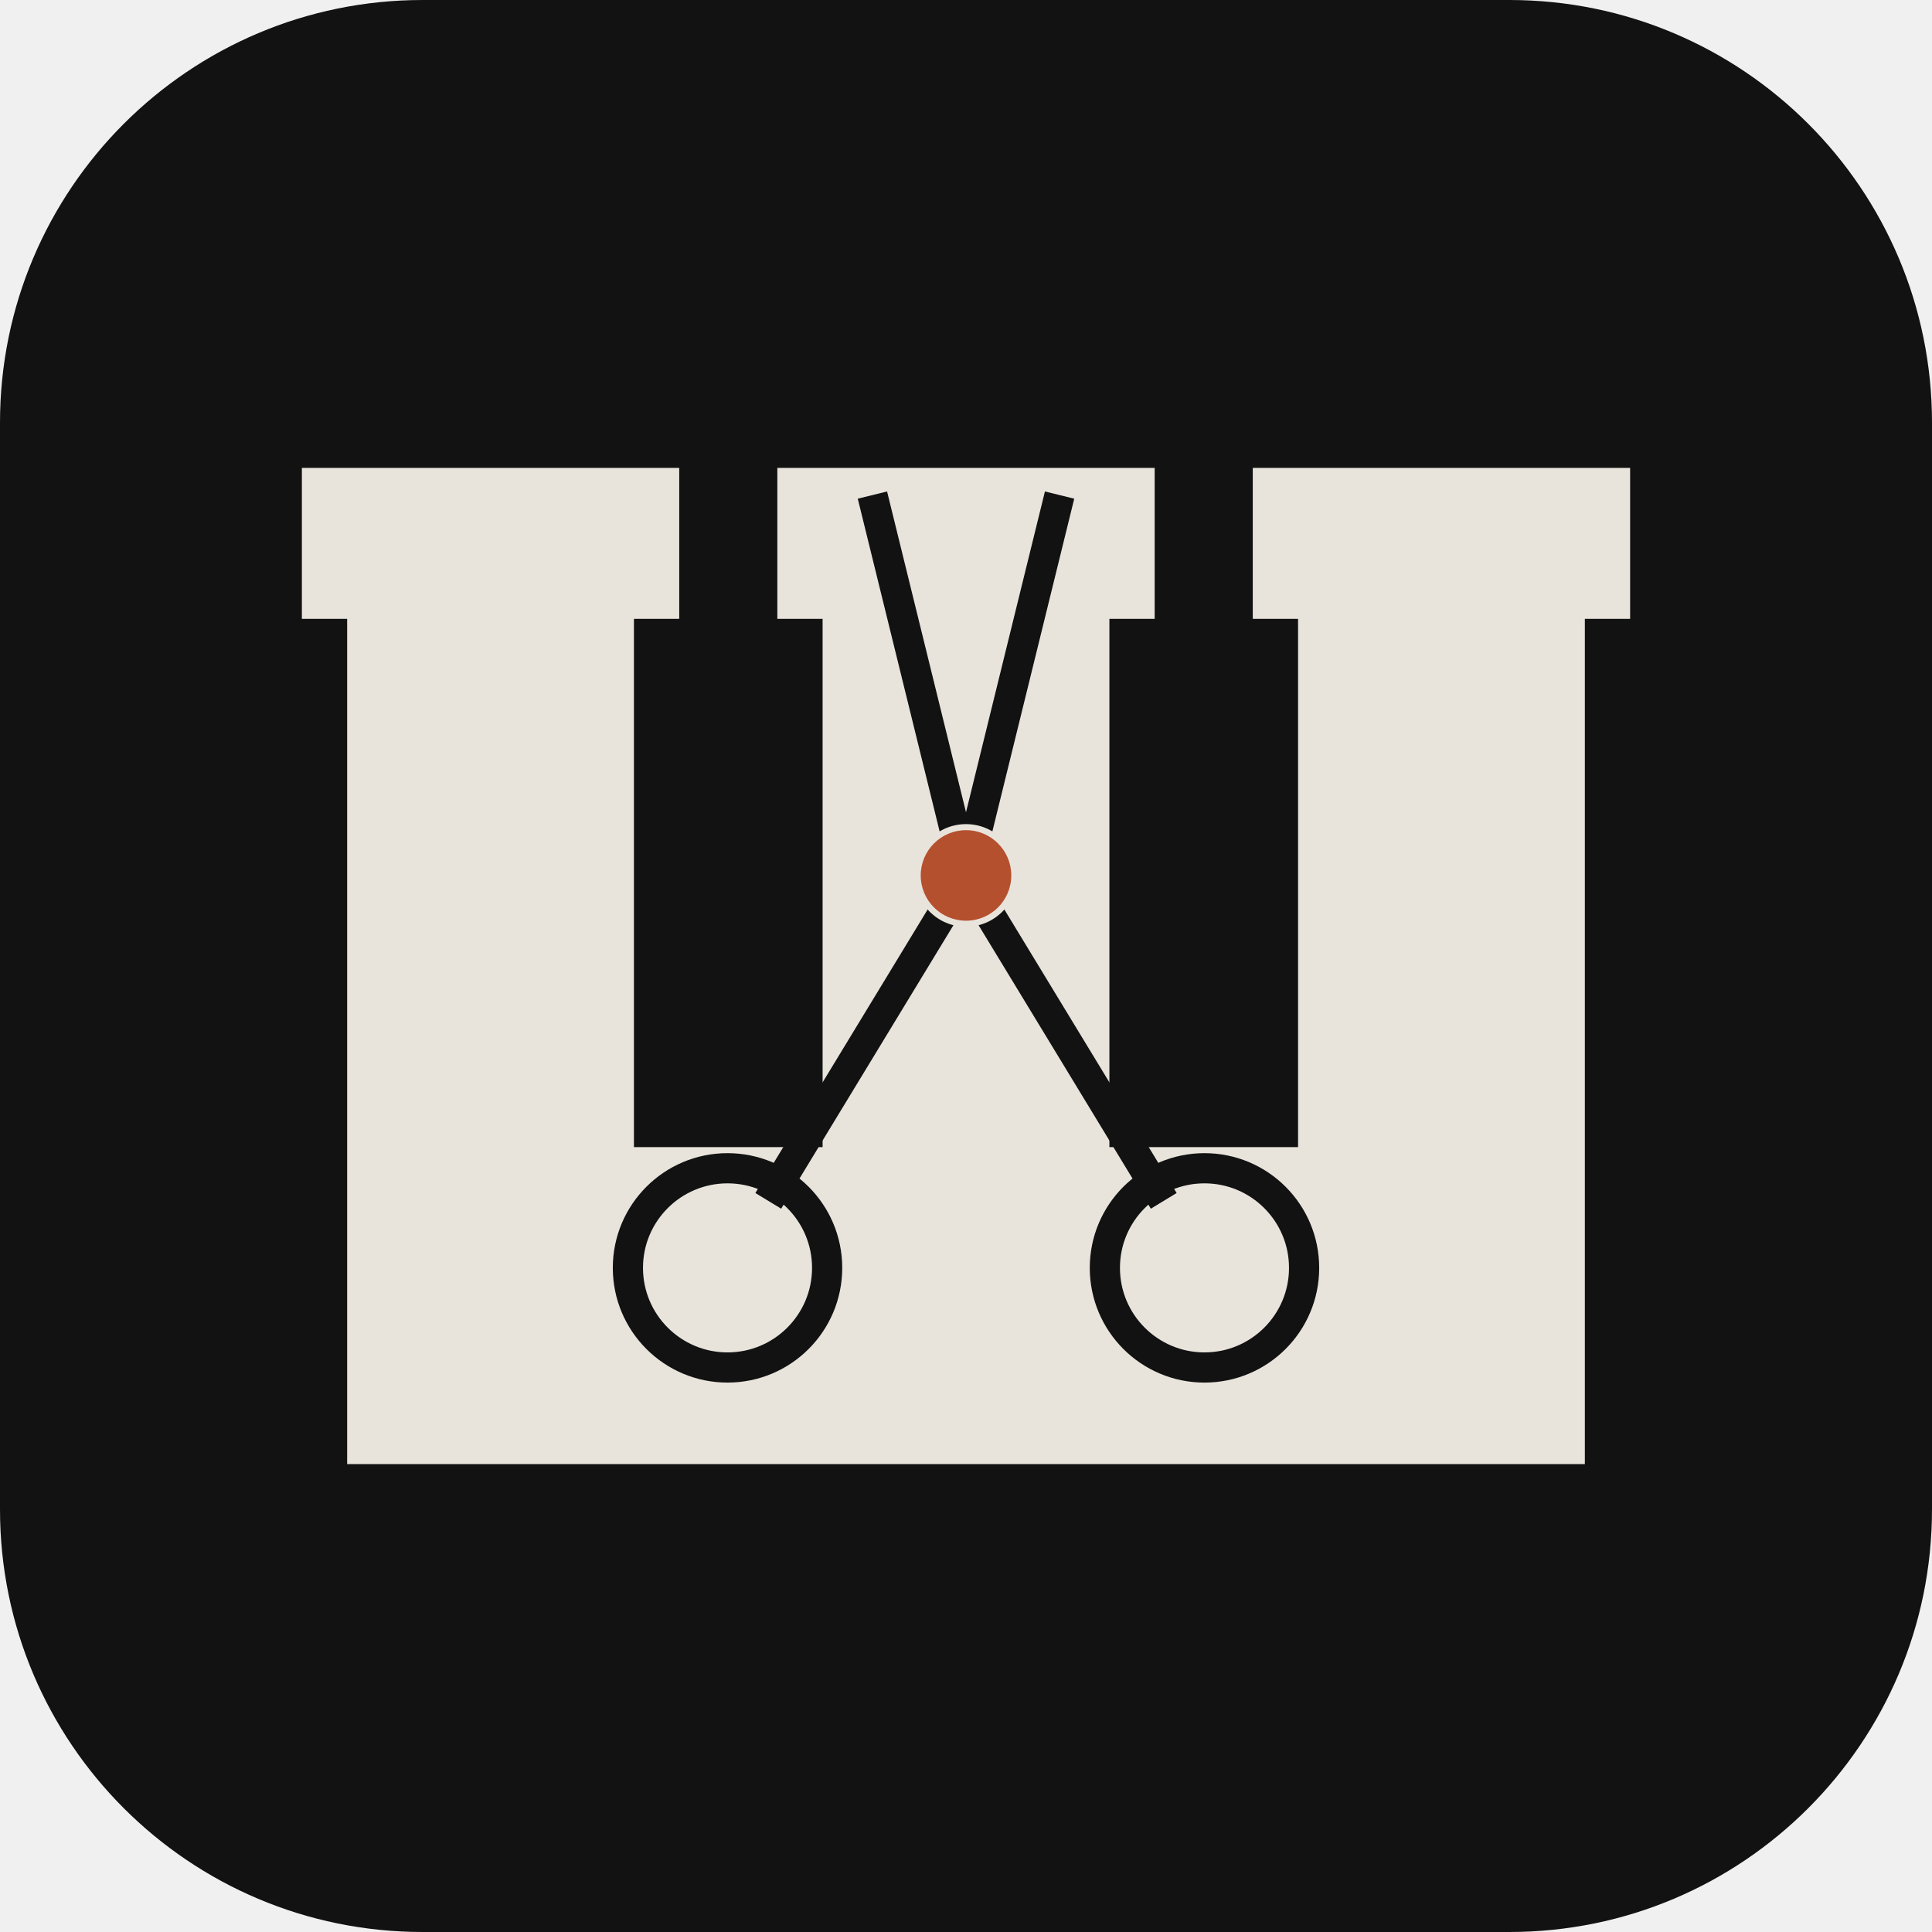
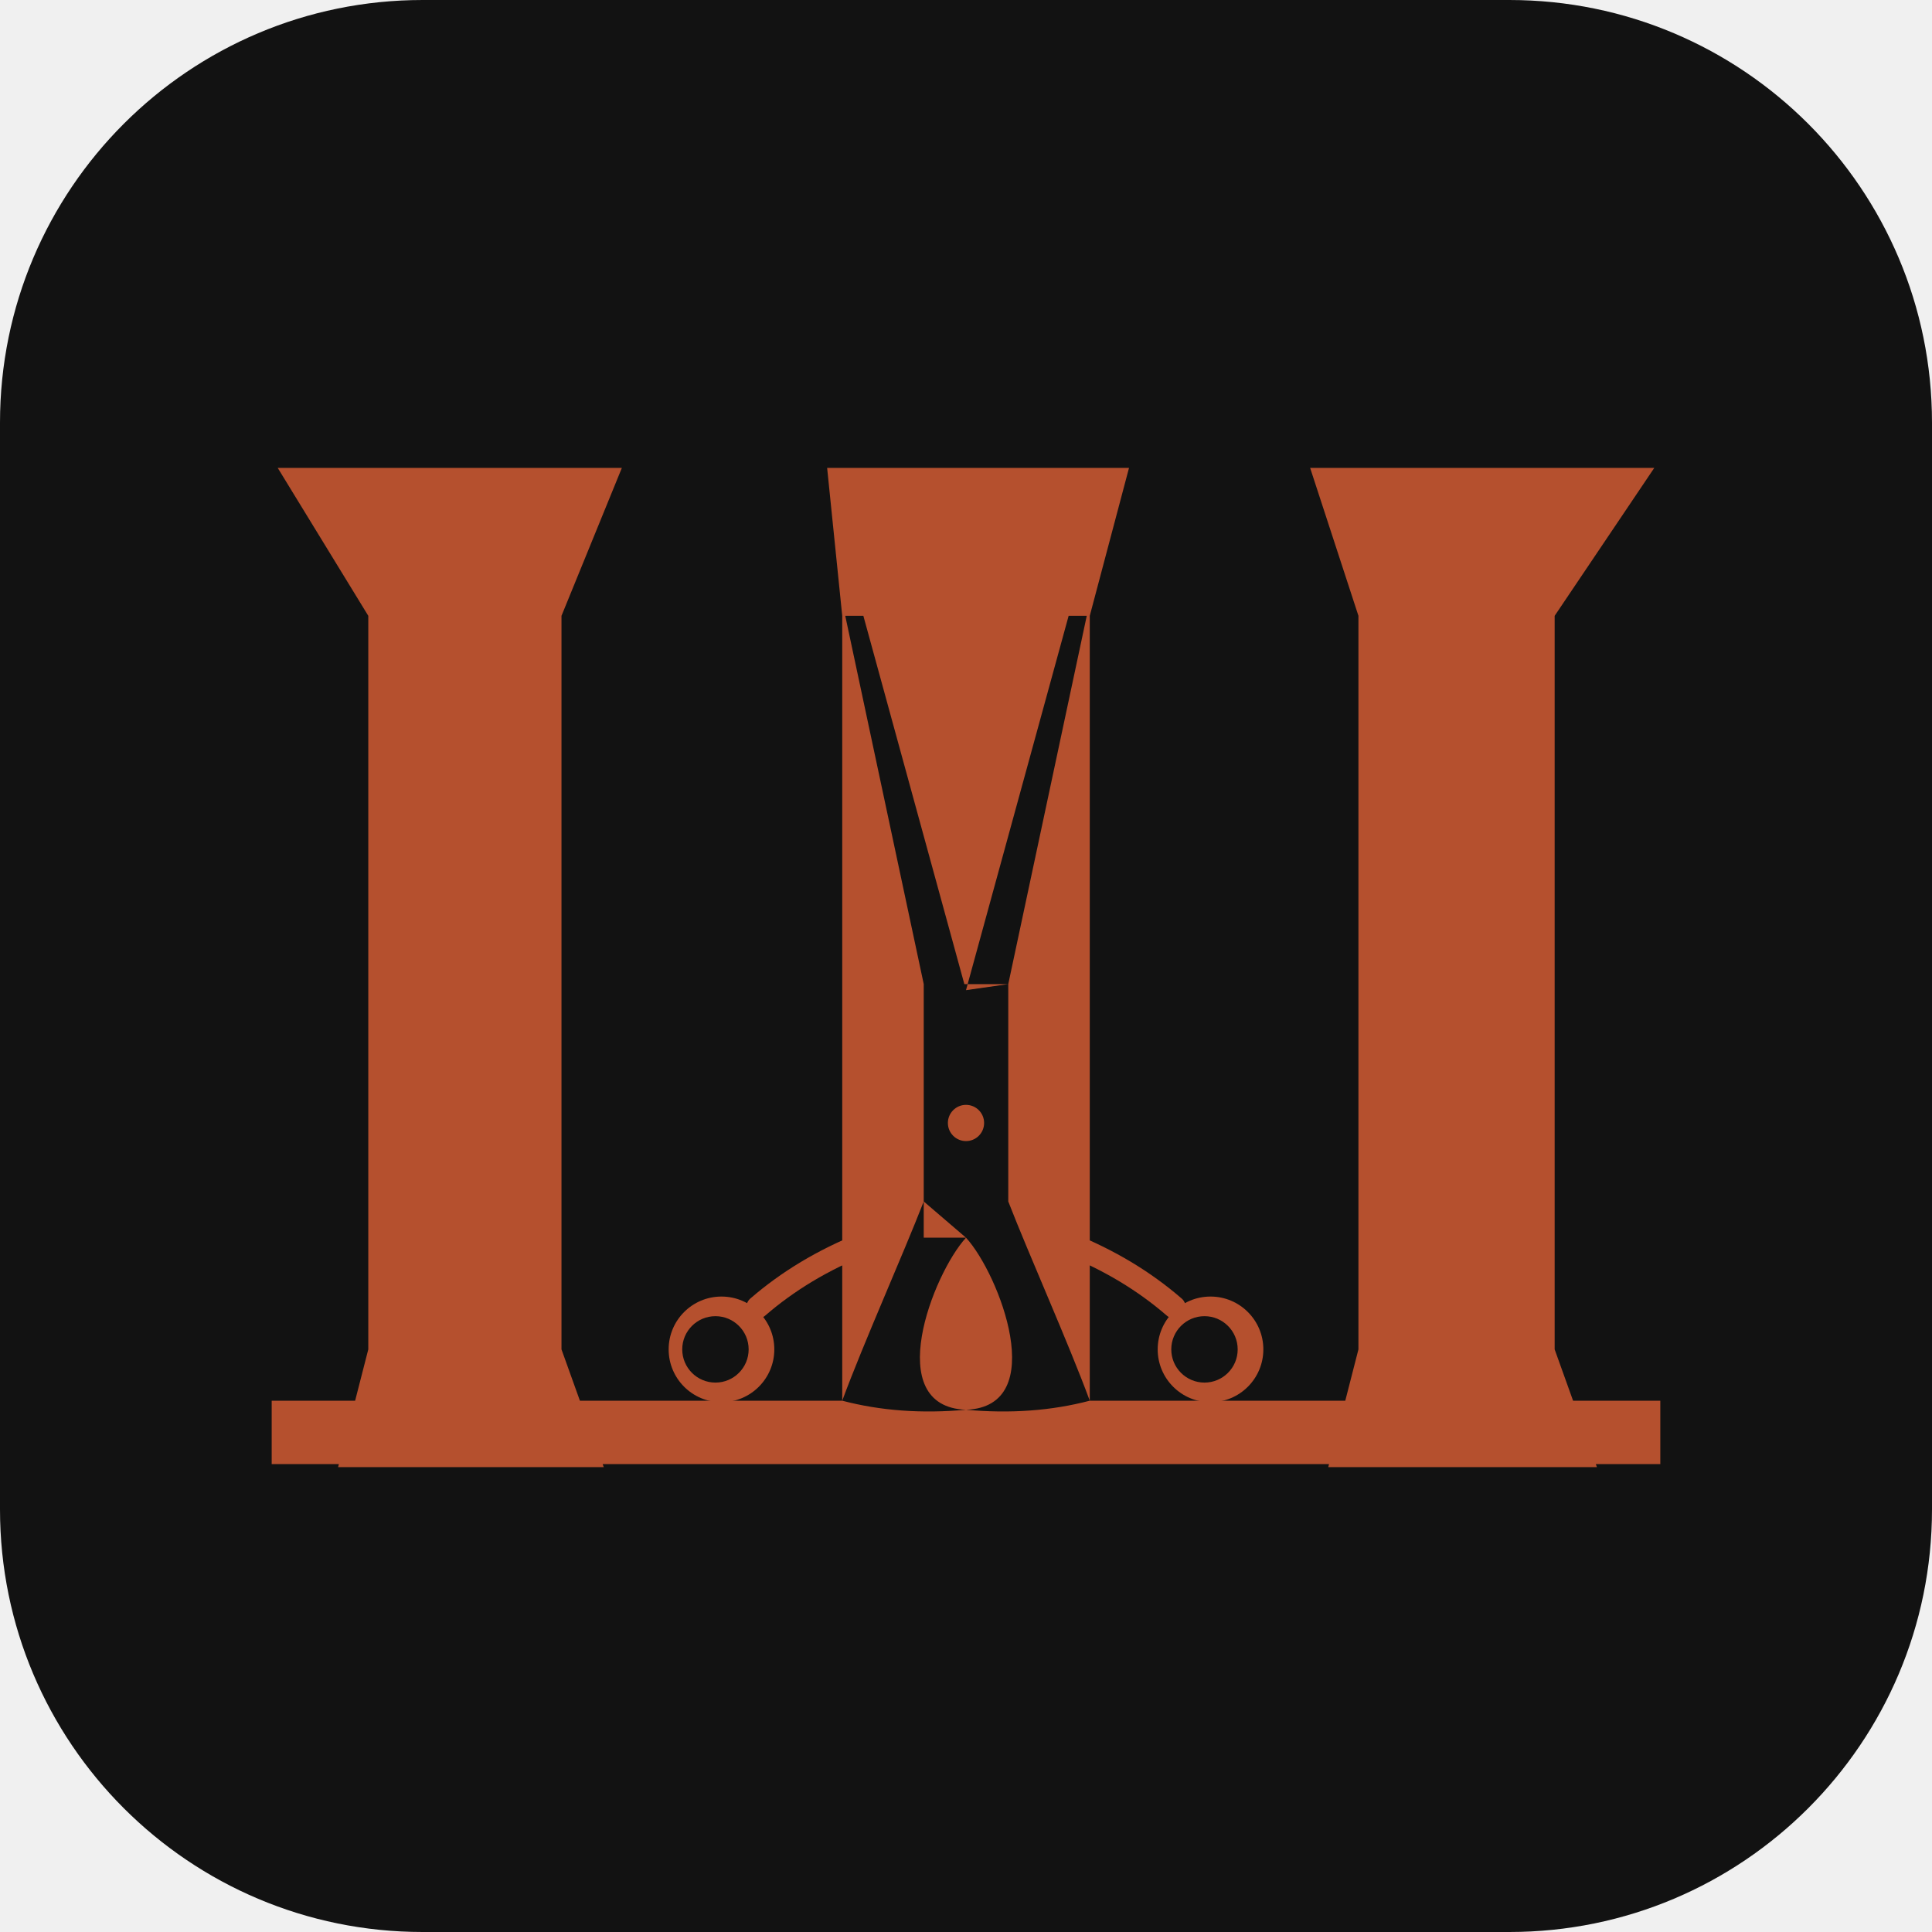
<svg xmlns="http://www.w3.org/2000/svg" viewBox="0 0 64 64">
  <rect width="64" height="64" rx="14" fill="#121212" />
  <g transform="translate(8 8)">
    <mask id="cut" maskUnits="userSpaceOnUse" x="0" y="0" width="48" height="48">
      <rect width="48" height="48" fill="#fff" />
-       <g stroke="#000" fill="none" strokeLinecap="round" strokeWidth="3">
-         <path d="M20.9 8.4 24 21" />
-         <path d="M27.1 8.4 24 21" />
-         <path d="M24 21 17.45 31.78" />
-         <path d="M24 21 30.55 31.78" />
-         <circle cx="16.1" cy="34" r="3.3" strokeWidth="2.4" />
-         <circle cx="31.9" cy="34" r="3.3" strokeWidth="2.4" />
-       </g>
-       <circle cx="24" cy="21" r="1.7" fill="#fff" />
+       <path fill="#000" d="M20 12.4 L20.6 12.4 L24 24.8 L22.6 24.6 Z M28 12.4 L27.4 12.4 L24 24.8 L25.4 24.6 Z M22.6 24.6 L25.4 24.6 L25.4 33 L22.6 33 Z M22.6 31.8 C21.9 33.6 20.6 36.5 19.9 38.4 Q21.8 38.9 24 38.7 C21.2 38.6 22.9 34.2 24 33 L22.6 31.8 Z M25.4 31.8 C26.1 33.6 27.4 36.5 28.1 38.4 Q26.2 38.9 24 38.7 C26.8 38.6 25.1 34.2 24 33 L25.4 31.8 Z" />
    </mask>
-     <path d="M2 7.5H14.5V12.5H13V30H19.25V12.5H17.75V7.5H30.25V12.5H28.75V30H35V12.5H33.5V7.5H46V12.5H44.5V40.5H3.5V12.5H2Z" fill="#e8e4dc" mask="url(#cut)" />
-     <circle cx="24" cy="21" r="1.5" fill="#b5502e" />
+     <g fill="#b5502e">
+       <path mask="url(#cut)" d="M1.2 7.5h11.4l-2 4.9v24.3l1.4 3.9H3.2l1-3.9V12.4Zm18.2 0h10l-1.3 4.9v28.1h-8.2V12.4Zm16 0h11.4l-3.3 4.9v24.3l1.4 3.9H36l1-3.9V12.4ZM1 38.4h46v2.1H1Z" />
+       <circle cx="24" cy="29.2" r="0.6" />
+       <path d="M20.6 33.2q-2 .8-3.5 2.1" stroke="#b5502e" stroke-width="0.75" stroke-linecap="round" fill="none" />
+       <path d="M27.4 33.2q2 .8 3.5 2.1" stroke="#b5502e" stroke-width="0.75" stroke-linecap="round" fill="none" />
+       <path fill-rule="evenodd" d="M17.65 36.7a1.75 1.75 0 1 0-3.5 0 1.75 1.75 0 1 0 3.5 0Zm-.85 0a1.1 1.1 0 1 1-2.2 0 1.1 1.1 0 1 1 2.2 0Z" />
+       <path fill-rule="evenodd" d="M33.85 36.7a1.75 1.75 0 1 0-3.5 0 1.75 1.75 0 1 0 3.5 0Zm-.85 0a1.1 1.1 0 1 1-2.2 0 1.1 1.1 0 1 1 2.2 0Z" />
+     </g>
  </g>
</svg>
